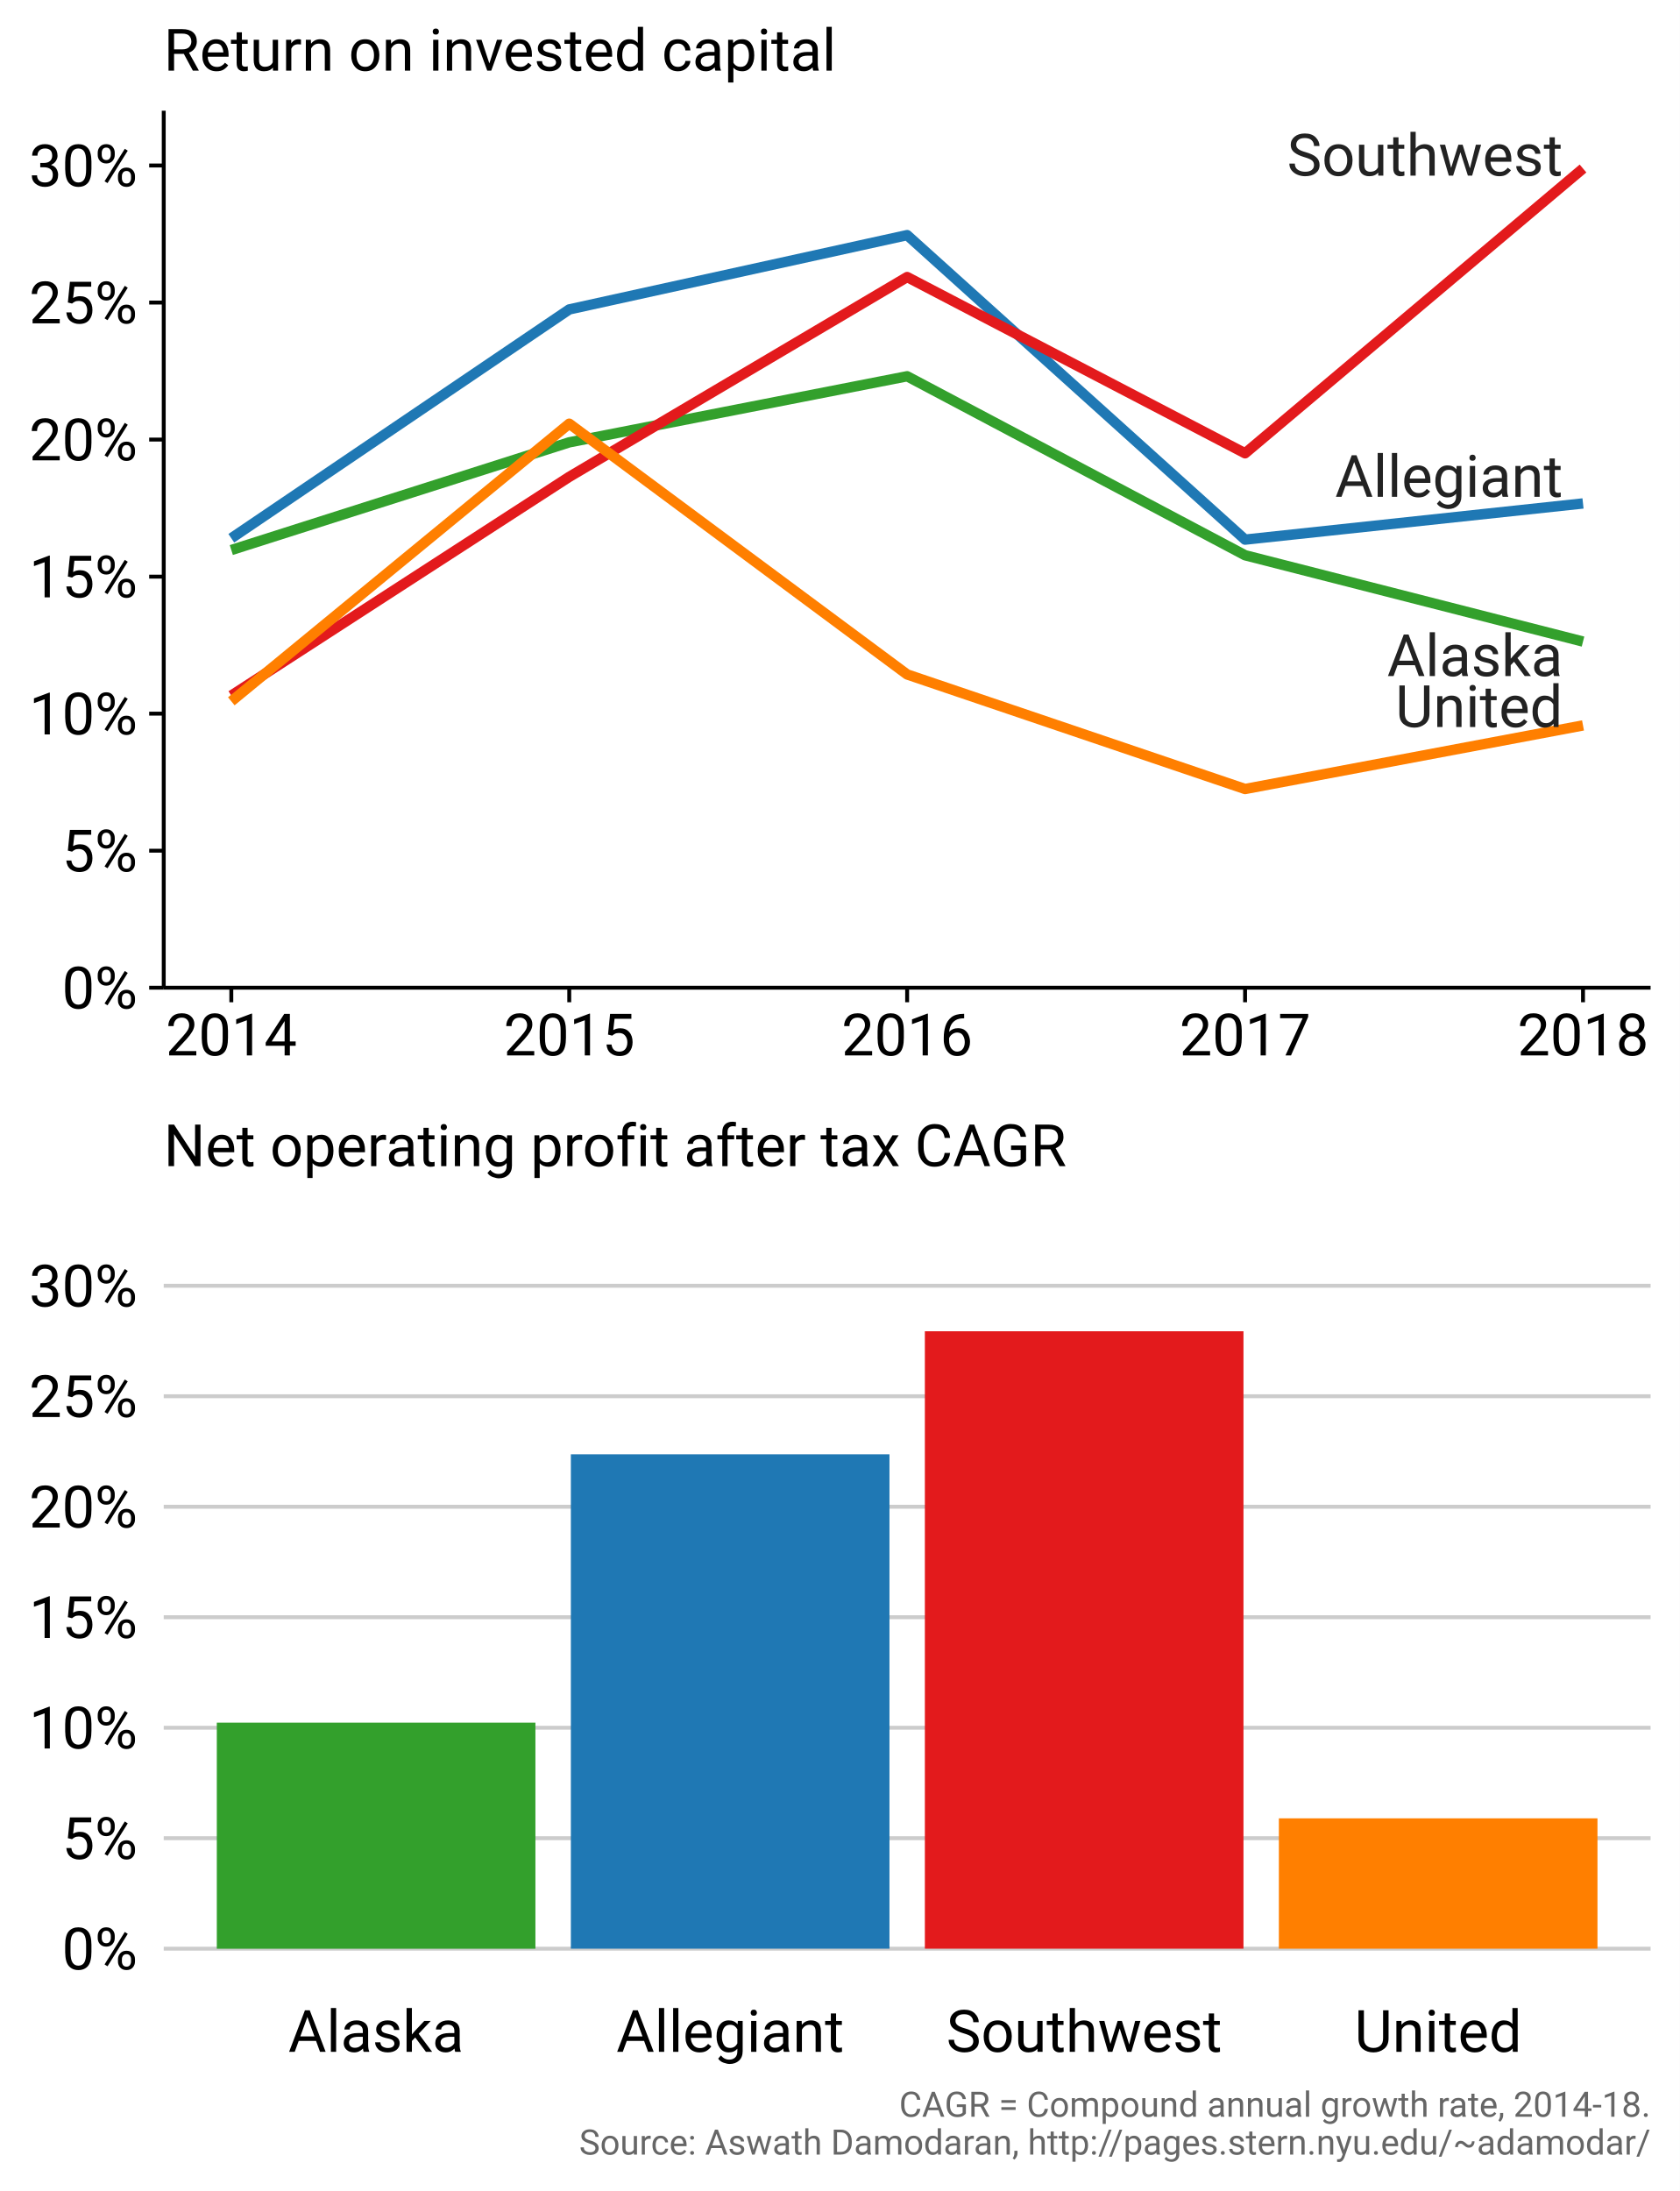
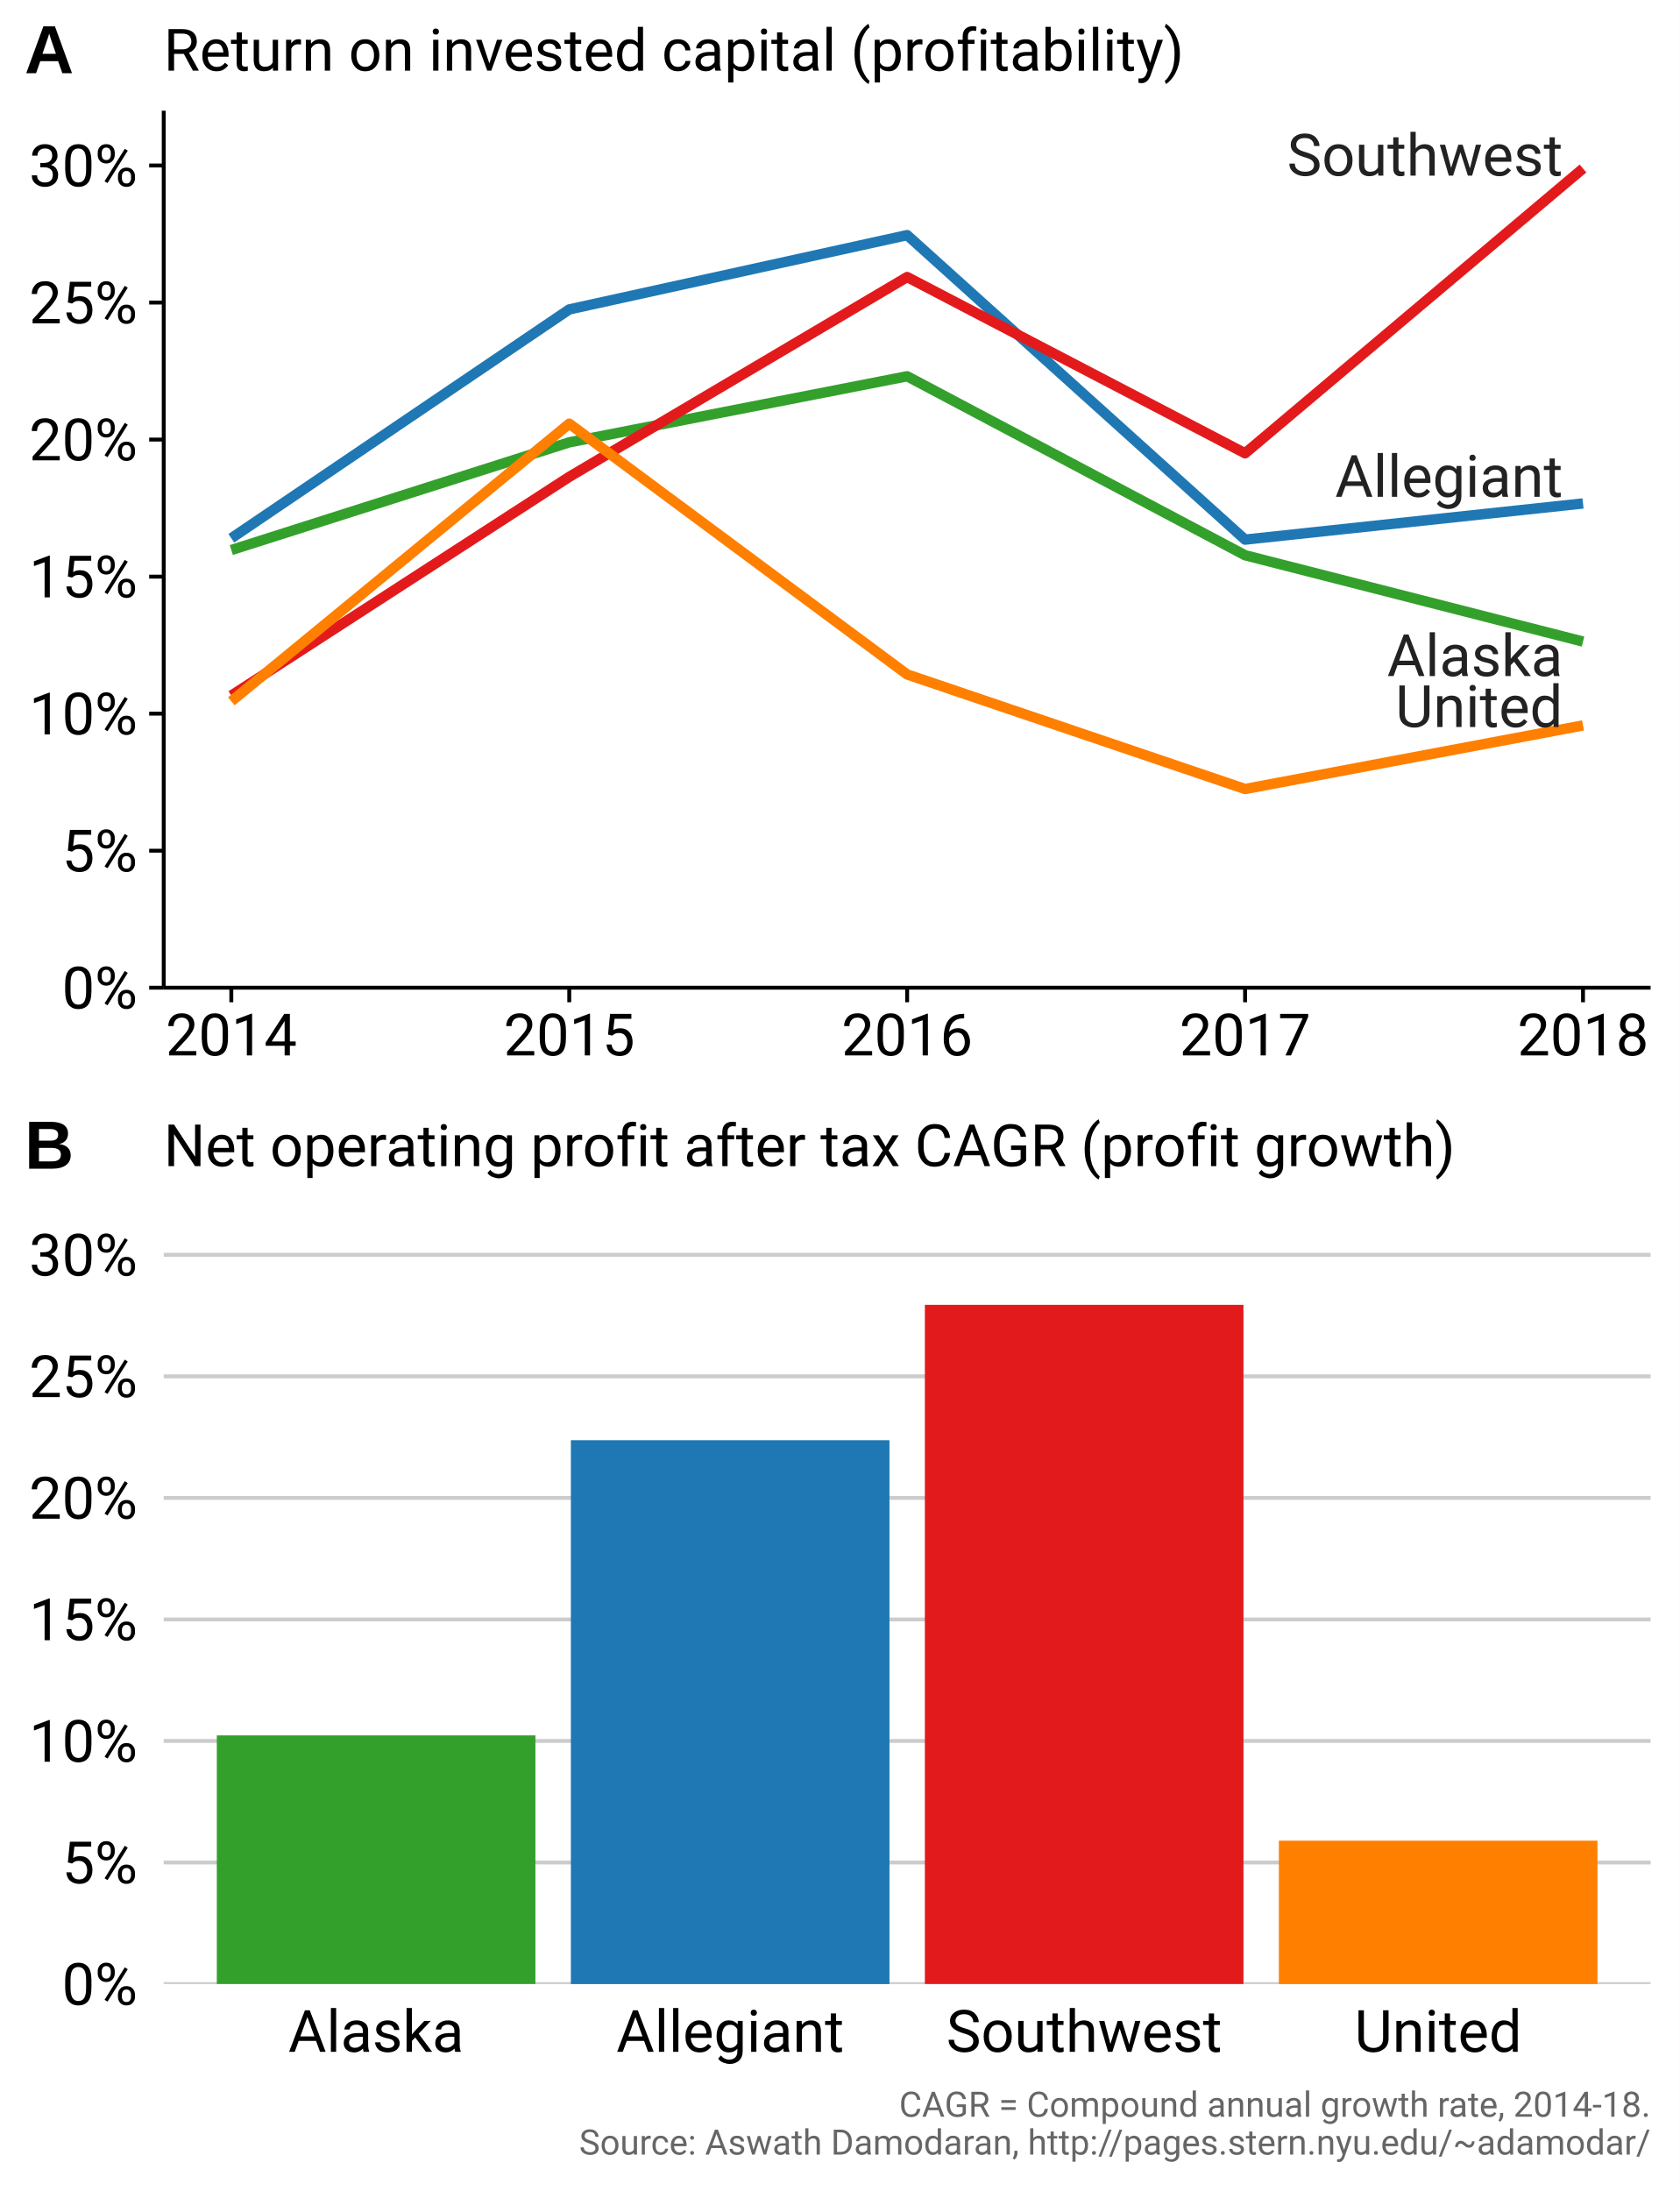
<svg xmlns="http://www.w3.org/2000/svg" class="svglite" width="345.00pt" height="450.00pt" viewBox="0 0 345.00 450.00">
  <defs>
    <style type="text/css">
    .svglite line, .svglite polyline, .svglite polygon, .svglite path, .svglite rect, .svglite circle {
      fill: none;
      stroke: #000000;
      stroke-linecap: round;
      stroke-linejoin: round;
      stroke-miterlimit: 10.00;
    }
    .svglite text {
      white-space: pre;
    }
  </style>
  </defs>
  <rect width="100%" height="100%" style="stroke: none; fill: none;" />
  <defs>
    <clipPath id="cpMC4wMHwzNDUuMDB8MC4wMHw0NTAuMDA=">
      <rect x="0.00" y="0.00" width="345.00" height="450.00" />
    </clipPath>
  </defs>
  <g clip-path="url(#cpMC4wMHwzNDUuMDB8MC4wMHw0NTAuMDA=)">
</g>
  <defs>
    <clipPath id="cpMC4wMHwzNDUuMDB8MC4wMHwyMjUuMDA=">
      <rect x="0.00" y="0.00" width="345.00" height="225.00" />
    </clipPath>
  </defs>
  <g clip-path="url(#cpMC4wMHwzNDUuMDB8MC4wMHwyMjUuMDA=)">
    <rect x="0.00" y="0.00" width="345.00" height="225.00" style="stroke-width: 1.16; stroke: #FFFFFF; fill: #FFFFFF;" />
  </g>
  <g clip-path="url(#cpMC4wMHwzNDUuMDB8MC4wMHw0NTAuMDA=)">
</g>
  <defs>
    <clipPath id="cpMzMuNjN8MzM5LjAyfDIyLjc0fDIwMi44Ng==">
      <rect x="33.63" y="22.74" width="305.40" height="180.12" />
    </clipPath>
  </defs>
  <g clip-path="url(#cpMzMuNjN8MzM5LjAyfDIyLjc0fDIwMi44Ng==)">
    <polyline points="47.51,110.55 116.92,63.55 186.32,48.29 255.73,110.83 325.14,103.40 " style="stroke-width: 2.13; stroke: #1F78B4; stroke-linecap: butt;" />
    <polyline points="47.51,112.97 116.92,90.85 186.32,77.28 255.73,114.04 325.14,131.77 " style="stroke-width: 2.13; stroke: #33A02C; stroke-linecap: butt;" />
    <polyline points="47.51,142.86 116.92,97.94 186.32,56.90 255.73,93.10 325.14,34.61 " style="stroke-width: 2.13; stroke: #E31A1C; stroke-linecap: butt;" />
    <polyline points="47.51,144.04 116.92,87.02 186.32,138.52 255.73,162.05 325.14,148.99 " style="stroke-width: 2.13; stroke: #FF7F00; stroke-linecap: butt;" />
    <text x="320.98" y="102.04" text-anchor="end" style="font-size: 12.00px;fill: #222222; font-family: &quot;Roboto&quot;;" textLength="46.74px" lengthAdjust="spacingAndGlyphs">Allegiant</text>
    <text x="320.98" y="138.85" text-anchor="end" style="font-size: 12.00px;fill: #222222; font-family: &quot;Roboto&quot;;" textLength="36.08px" lengthAdjust="spacingAndGlyphs">Alaska</text>
    <text x="320.98" y="36.07" text-anchor="end" style="font-size: 12.00px;fill: #222222; font-family: &quot;Roboto&quot;;" textLength="56.61px" lengthAdjust="spacingAndGlyphs">Southwest</text>
    <text x="320.98" y="149.32" text-anchor="end" style="font-size: 12.00px;fill: #222222; font-family: &quot;Roboto&quot;;" textLength="34.37px" lengthAdjust="spacingAndGlyphs">United</text>
  </g>
  <g clip-path="url(#cpMC4wMHwzNDUuMDB8MC4wMHw0NTAuMDA=)">
    <polyline points="33.63,202.86 33.63,22.74 " style="stroke-width: 0.80; stroke-linecap: butt;" />
    <text x="28.25" y="207.13" text-anchor="end" style="font-size: 12.00px; font-family: &quot;Roboto&quot;;" textLength="15.53px" lengthAdjust="spacingAndGlyphs">0%</text>
    <text x="28.25" y="178.98" text-anchor="end" style="font-size: 12.00px; font-family: &quot;Roboto&quot;;" textLength="15.53px" lengthAdjust="spacingAndGlyphs">5%</text>
    <text x="28.25" y="150.84" text-anchor="end" style="font-size: 12.00px; font-family: &quot;Roboto&quot;;" textLength="22.27px" lengthAdjust="spacingAndGlyphs">10%</text>
    <text x="28.25" y="122.69" text-anchor="end" style="font-size: 12.00px; font-family: &quot;Roboto&quot;;" textLength="22.27px" lengthAdjust="spacingAndGlyphs">15%</text>
    <text x="28.25" y="94.55" text-anchor="end" style="font-size: 12.00px; font-family: &quot;Roboto&quot;;" textLength="22.27px" lengthAdjust="spacingAndGlyphs">20%</text>
    <text x="28.25" y="66.41" text-anchor="end" style="font-size: 12.00px; font-family: &quot;Roboto&quot;;" textLength="22.27px" lengthAdjust="spacingAndGlyphs">25%</text>
    <text x="28.25" y="38.26" text-anchor="end" style="font-size: 12.00px; font-family: &quot;Roboto&quot;;" textLength="22.27px" lengthAdjust="spacingAndGlyphs">30%</text>
    <polyline points="30.64,202.86 33.63,202.86 " style="stroke-width: 0.80; stroke-linecap: butt;" />
    <polyline points="30.64,174.72 33.63,174.72 " style="stroke-width: 0.80; stroke-linecap: butt;" />
    <polyline points="30.64,146.57 33.63,146.57 " style="stroke-width: 0.80; stroke-linecap: butt;" />
    <polyline points="30.64,118.43 33.63,118.43 " style="stroke-width: 0.80; stroke-linecap: butt;" />
    <polyline points="30.64,90.28 33.63,90.28 " style="stroke-width: 0.80; stroke-linecap: butt;" />
    <polyline points="30.64,62.14 33.63,62.14 " style="stroke-width: 0.80; stroke-linecap: butt;" />
    <polyline points="30.64,33.99 33.63,33.99 " style="stroke-width: 0.80; stroke-linecap: butt;" />
    <polyline points="33.63,202.86 339.02,202.86 " style="stroke-width: 0.80; stroke-linecap: butt;" />
    <polyline points="47.51,205.85 47.51,202.86 " style="stroke-width: 0.80; stroke-linecap: butt;" />
    <polyline points="116.92,205.85 116.92,202.86 " style="stroke-width: 0.80; stroke-linecap: butt;" />
    <polyline points="186.32,205.85 186.32,202.86 " style="stroke-width: 0.80; stroke-linecap: butt;" />
    <polyline points="255.73,205.85 255.73,202.86 " style="stroke-width: 0.80; stroke-linecap: butt;" />
    <polyline points="325.14,205.85 325.14,202.86 " style="stroke-width: 0.80; stroke-linecap: butt;" />
    <text x="47.51" y="216.77" text-anchor="middle" style="font-size: 12.00px; font-family: &quot;Roboto&quot;;" textLength="26.96px" lengthAdjust="spacingAndGlyphs">2014</text>
    <text x="116.92" y="216.77" text-anchor="middle" style="font-size: 12.00px; font-family: &quot;Roboto&quot;;" textLength="26.96px" lengthAdjust="spacingAndGlyphs">2015</text>
    <text x="186.32" y="216.77" text-anchor="middle" style="font-size: 12.00px; font-family: &quot;Roboto&quot;;" textLength="26.96px" lengthAdjust="spacingAndGlyphs">2016</text>
    <text x="255.73" y="216.77" text-anchor="middle" style="font-size: 12.00px; font-family: &quot;Roboto&quot;;" textLength="26.96px" lengthAdjust="spacingAndGlyphs">2017</text>
    <text x="325.14" y="216.77" text-anchor="middle" style="font-size: 12.00px; font-family: &quot;Roboto&quot;;" textLength="26.96px" lengthAdjust="spacingAndGlyphs">2018</text>
-     <text x="33.63" y="14.51" style="font-size: 12.00px; font-family: &quot;Roboto&quot;;" textLength="138.15px" lengthAdjust="spacingAndGlyphs">Return on invested capital</text>
+     <text x="33.63" y="14.51" style="font-size: 12.00px; font-family: &quot;Roboto&quot;;" textLength="209.66px" lengthAdjust="spacingAndGlyphs">Return on invested capital (profitability)</text>
+     <text x="5.05" y="15.03" style="font-size: 14.00px; font-weight: bold; font-family: &quot;Arial&quot;;" textLength="10.11px" lengthAdjust="spacingAndGlyphs">A</text>
  </g>
  <defs>
    <clipPath id="cpMC4wMHwzNDUuMDB8MjI1LjAwfDQ1MC4wMA==">
      <rect x="0.00" y="225.00" width="345.00" height="225.00" />
    </clipPath>
  </defs>
  <g clip-path="url(#cpMC4wMHwzNDUuMDB8MjI1LjAwfDQ1MC4wMA==)">
    <rect x="0.00" y="225.00" width="345.00" height="225.00" style="stroke-width: 1.16; stroke: #FFFFFF; fill: #FFFFFF;" />
  </g>
  <g clip-path="url(#cpMC4wMHwzNDUuMDB8MC4wMHw0NTAuMDA=)">
</g>
  <defs>
    <clipPath id="cpMzMuNjN8MzM5LjAyfDI0Ny43NHw0MDcuNTA=">
      <rect x="33.63" y="247.74" width="305.40" height="159.76" />
    </clipPath>
  </defs>
  <g clip-path="url(#cpMzMuNjN8MzM5LjAyfDI0Ny43NHw0MDcuNTA=)">
-     <polyline points="33.63,400.23 339.02,400.23 " style="stroke-width: 0.80; stroke: #CCCCCC; stroke-linecap: butt;" />
-     <polyline points="33.63,377.54 339.02,377.54 " style="stroke-width: 0.80; stroke: #CCCCCC; stroke-linecap: butt;" />
-     <polyline points="33.63,354.85 339.02,354.85 " style="stroke-width: 0.80; stroke: #CCCCCC; stroke-linecap: butt;" />
-     <polyline points="33.63,332.15 339.02,332.15 " style="stroke-width: 0.80; stroke: #CCCCCC; stroke-linecap: butt;" />
-     <polyline points="33.63,309.46 339.02,309.46 " style="stroke-width: 0.80; stroke: #CCCCCC; stroke-linecap: butt;" />
-     <polyline points="33.63,286.77 339.02,286.77 " style="stroke-width: 0.80; stroke: #CCCCCC; stroke-linecap: butt;" />
-     <polyline points="33.63,264.08 339.02,264.08 " style="stroke-width: 0.80; stroke: #CCCCCC; stroke-linecap: butt;" />
-     <rect x="117.25" y="298.69" width="65.44" height="101.54" style="stroke-width: 1.07; stroke: none; stroke-linecap: butt; stroke-linejoin: miter; fill: #1F78B4;" />
-     <rect x="44.53" y="353.81" width="65.44" height="46.43" style="stroke-width: 1.07; stroke: none; stroke-linecap: butt; stroke-linejoin: miter; fill: #33A02C;" />
-     <rect x="189.96" y="273.42" width="65.44" height="126.81" style="stroke-width: 1.07; stroke: none; stroke-linecap: butt; stroke-linejoin: miter; fill: #E31A1C;" />
-     <rect x="262.67" y="373.46" width="65.44" height="26.77" style="stroke-width: 1.07; stroke: none; stroke-linecap: butt; stroke-linejoin: miter; fill: #FF7F00;" />
+     <polyline points="33.63,407.50 339.02,407.50 " style="stroke-width: 0.80; stroke: #CCCCCC; stroke-linecap: butt;" />
+     <polyline points="33.63,382.53 339.02,382.53 " style="stroke-width: 0.80; stroke: #CCCCCC; stroke-linecap: butt;" />
+     <polyline points="33.63,357.57 339.02,357.57 " style="stroke-width: 0.80; stroke: #CCCCCC; stroke-linecap: butt;" />
+     <polyline points="33.63,332.61 339.02,332.61 " style="stroke-width: 0.80; stroke: #CCCCCC; stroke-linecap: butt;" />
+     <polyline points="33.63,307.65 339.02,307.65 " style="stroke-width: 0.80; stroke: #CCCCCC; stroke-linecap: butt;" />
+     <polyline points="33.63,282.68 339.02,282.68 " style="stroke-width: 0.80; stroke: #CCCCCC; stroke-linecap: butt;" />
+     <polyline points="33.63,257.72 339.02,257.72 " style="stroke-width: 0.80; stroke: #CCCCCC; stroke-linecap: butt;" />
+     <rect x="117.25" y="295.80" width="65.44" height="111.70" style="stroke-width: 1.07; stroke: none; stroke-linecap: butt; stroke-linejoin: miter; fill: #1F78B4;" />
+     <rect x="44.53" y="356.42" width="65.44" height="51.07" style="stroke-width: 1.07; stroke: none; stroke-linecap: butt; stroke-linejoin: miter; fill: #33A02C;" />
+     <rect x="189.96" y="268.00" width="65.44" height="139.49" style="stroke-width: 1.07; stroke: none; stroke-linecap: butt; stroke-linejoin: miter; fill: #E31A1C;" />
+     <rect x="262.67" y="378.05" width="65.44" height="29.45" style="stroke-width: 1.07; stroke: none; stroke-linecap: butt; stroke-linejoin: miter; fill: #FF7F00;" />
  </g>
  <g clip-path="url(#cpMC4wMHwzNDUuMDB8MC4wMHw0NTAuMDA=)">
-     <text x="28.25" y="404.50" text-anchor="end" style="font-size: 12.00px; font-family: &quot;Roboto&quot;;" textLength="15.53px" lengthAdjust="spacingAndGlyphs">0%</text>
-     <text x="28.25" y="381.81" text-anchor="end" style="font-size: 12.00px; font-family: &quot;Roboto&quot;;" textLength="15.53px" lengthAdjust="spacingAndGlyphs">5%</text>
-     <text x="28.25" y="359.11" text-anchor="end" style="font-size: 12.00px; font-family: &quot;Roboto&quot;;" textLength="22.27px" lengthAdjust="spacingAndGlyphs">10%</text>
-     <text x="28.25" y="336.42" text-anchor="end" style="font-size: 12.00px; font-family: &quot;Roboto&quot;;" textLength="22.27px" lengthAdjust="spacingAndGlyphs">15%</text>
-     <text x="28.25" y="313.73" text-anchor="end" style="font-size: 12.00px; font-family: &quot;Roboto&quot;;" textLength="22.27px" lengthAdjust="spacingAndGlyphs">20%</text>
-     <text x="28.25" y="291.03" text-anchor="end" style="font-size: 12.00px; font-family: &quot;Roboto&quot;;" textLength="22.27px" lengthAdjust="spacingAndGlyphs">25%</text>
-     <text x="28.25" y="268.34" text-anchor="end" style="font-size: 12.00px; font-family: &quot;Roboto&quot;;" textLength="22.27px" lengthAdjust="spacingAndGlyphs">30%</text>
+     <text x="28.25" y="411.76" text-anchor="end" style="font-size: 12.00px; font-family: &quot;Roboto&quot;;" textLength="15.53px" lengthAdjust="spacingAndGlyphs">0%</text>
+     <text x="28.25" y="386.80" text-anchor="end" style="font-size: 12.00px; font-family: &quot;Roboto&quot;;" textLength="15.53px" lengthAdjust="spacingAndGlyphs">5%</text>
+     <text x="28.25" y="361.84" text-anchor="end" style="font-size: 12.00px; font-family: &quot;Roboto&quot;;" textLength="22.27px" lengthAdjust="spacingAndGlyphs">10%</text>
+     <text x="28.25" y="336.87" text-anchor="end" style="font-size: 12.00px; font-family: &quot;Roboto&quot;;" textLength="22.27px" lengthAdjust="spacingAndGlyphs">15%</text>
+     <text x="28.25" y="311.91" text-anchor="end" style="font-size: 12.00px; font-family: &quot;Roboto&quot;;" textLength="22.27px" lengthAdjust="spacingAndGlyphs">20%</text>
+     <text x="28.25" y="286.95" text-anchor="end" style="font-size: 12.00px; font-family: &quot;Roboto&quot;;" textLength="22.27px" lengthAdjust="spacingAndGlyphs">25%</text>
+     <text x="28.25" y="261.99" text-anchor="end" style="font-size: 12.00px; font-family: &quot;Roboto&quot;;" textLength="22.27px" lengthAdjust="spacingAndGlyphs">30%</text>
    <text x="77.25" y="421.41" text-anchor="middle" style="font-size: 12.00px; font-family: &quot;Roboto&quot;;" textLength="36.08px" lengthAdjust="spacingAndGlyphs">Alaska</text>
    <text x="149.97" y="421.41" text-anchor="middle" style="font-size: 12.00px; font-family: &quot;Roboto&quot;;" textLength="46.74px" lengthAdjust="spacingAndGlyphs">Allegiant</text>
    <text x="222.68" y="421.41" text-anchor="middle" style="font-size: 12.00px; font-family: &quot;Roboto&quot;;" textLength="56.61px" lengthAdjust="spacingAndGlyphs">Southwest</text>
    <text x="295.39" y="421.41" text-anchor="middle" style="font-size: 12.00px; font-family: &quot;Roboto&quot;;" textLength="34.37px" lengthAdjust="spacingAndGlyphs">United</text>
-     <text x="33.63" y="239.51" style="font-size: 12.00px; font-family: &quot;Roboto&quot;;" textLength="185.72px" lengthAdjust="spacingAndGlyphs">Net operating profit after tax CAGR</text>
+     <text x="33.63" y="239.51" style="font-size: 12.00px; font-family: &quot;Roboto&quot;;" textLength="265.79px" lengthAdjust="spacingAndGlyphs">Net operating profit after tax CAGR (profit growth)</text>
    <text x="339.02" y="434.75" text-anchor="end" style="font-size: 7.20px;fill: #666666; font-family: &quot;Roboto&quot;;" textLength="154.19px" lengthAdjust="spacingAndGlyphs">CAGR = Compound annual growth rate, 2014-18.</text>
    <text x="339.02" y="442.52" text-anchor="end" style="font-size: 7.20px;fill: #666666; font-family: &quot;Roboto&quot;;" textLength="220.51px" lengthAdjust="spacingAndGlyphs">Source: Aswath Damodaran, http://pages.stern.nyu.edu/~adamodar/</text>
+     <text x="5.05" y="240.03" style="font-size: 14.00px; font-weight: bold; font-family: &quot;Arial&quot;;" textLength="10.11px" lengthAdjust="spacingAndGlyphs">B</text>
  </g>
</svg>
